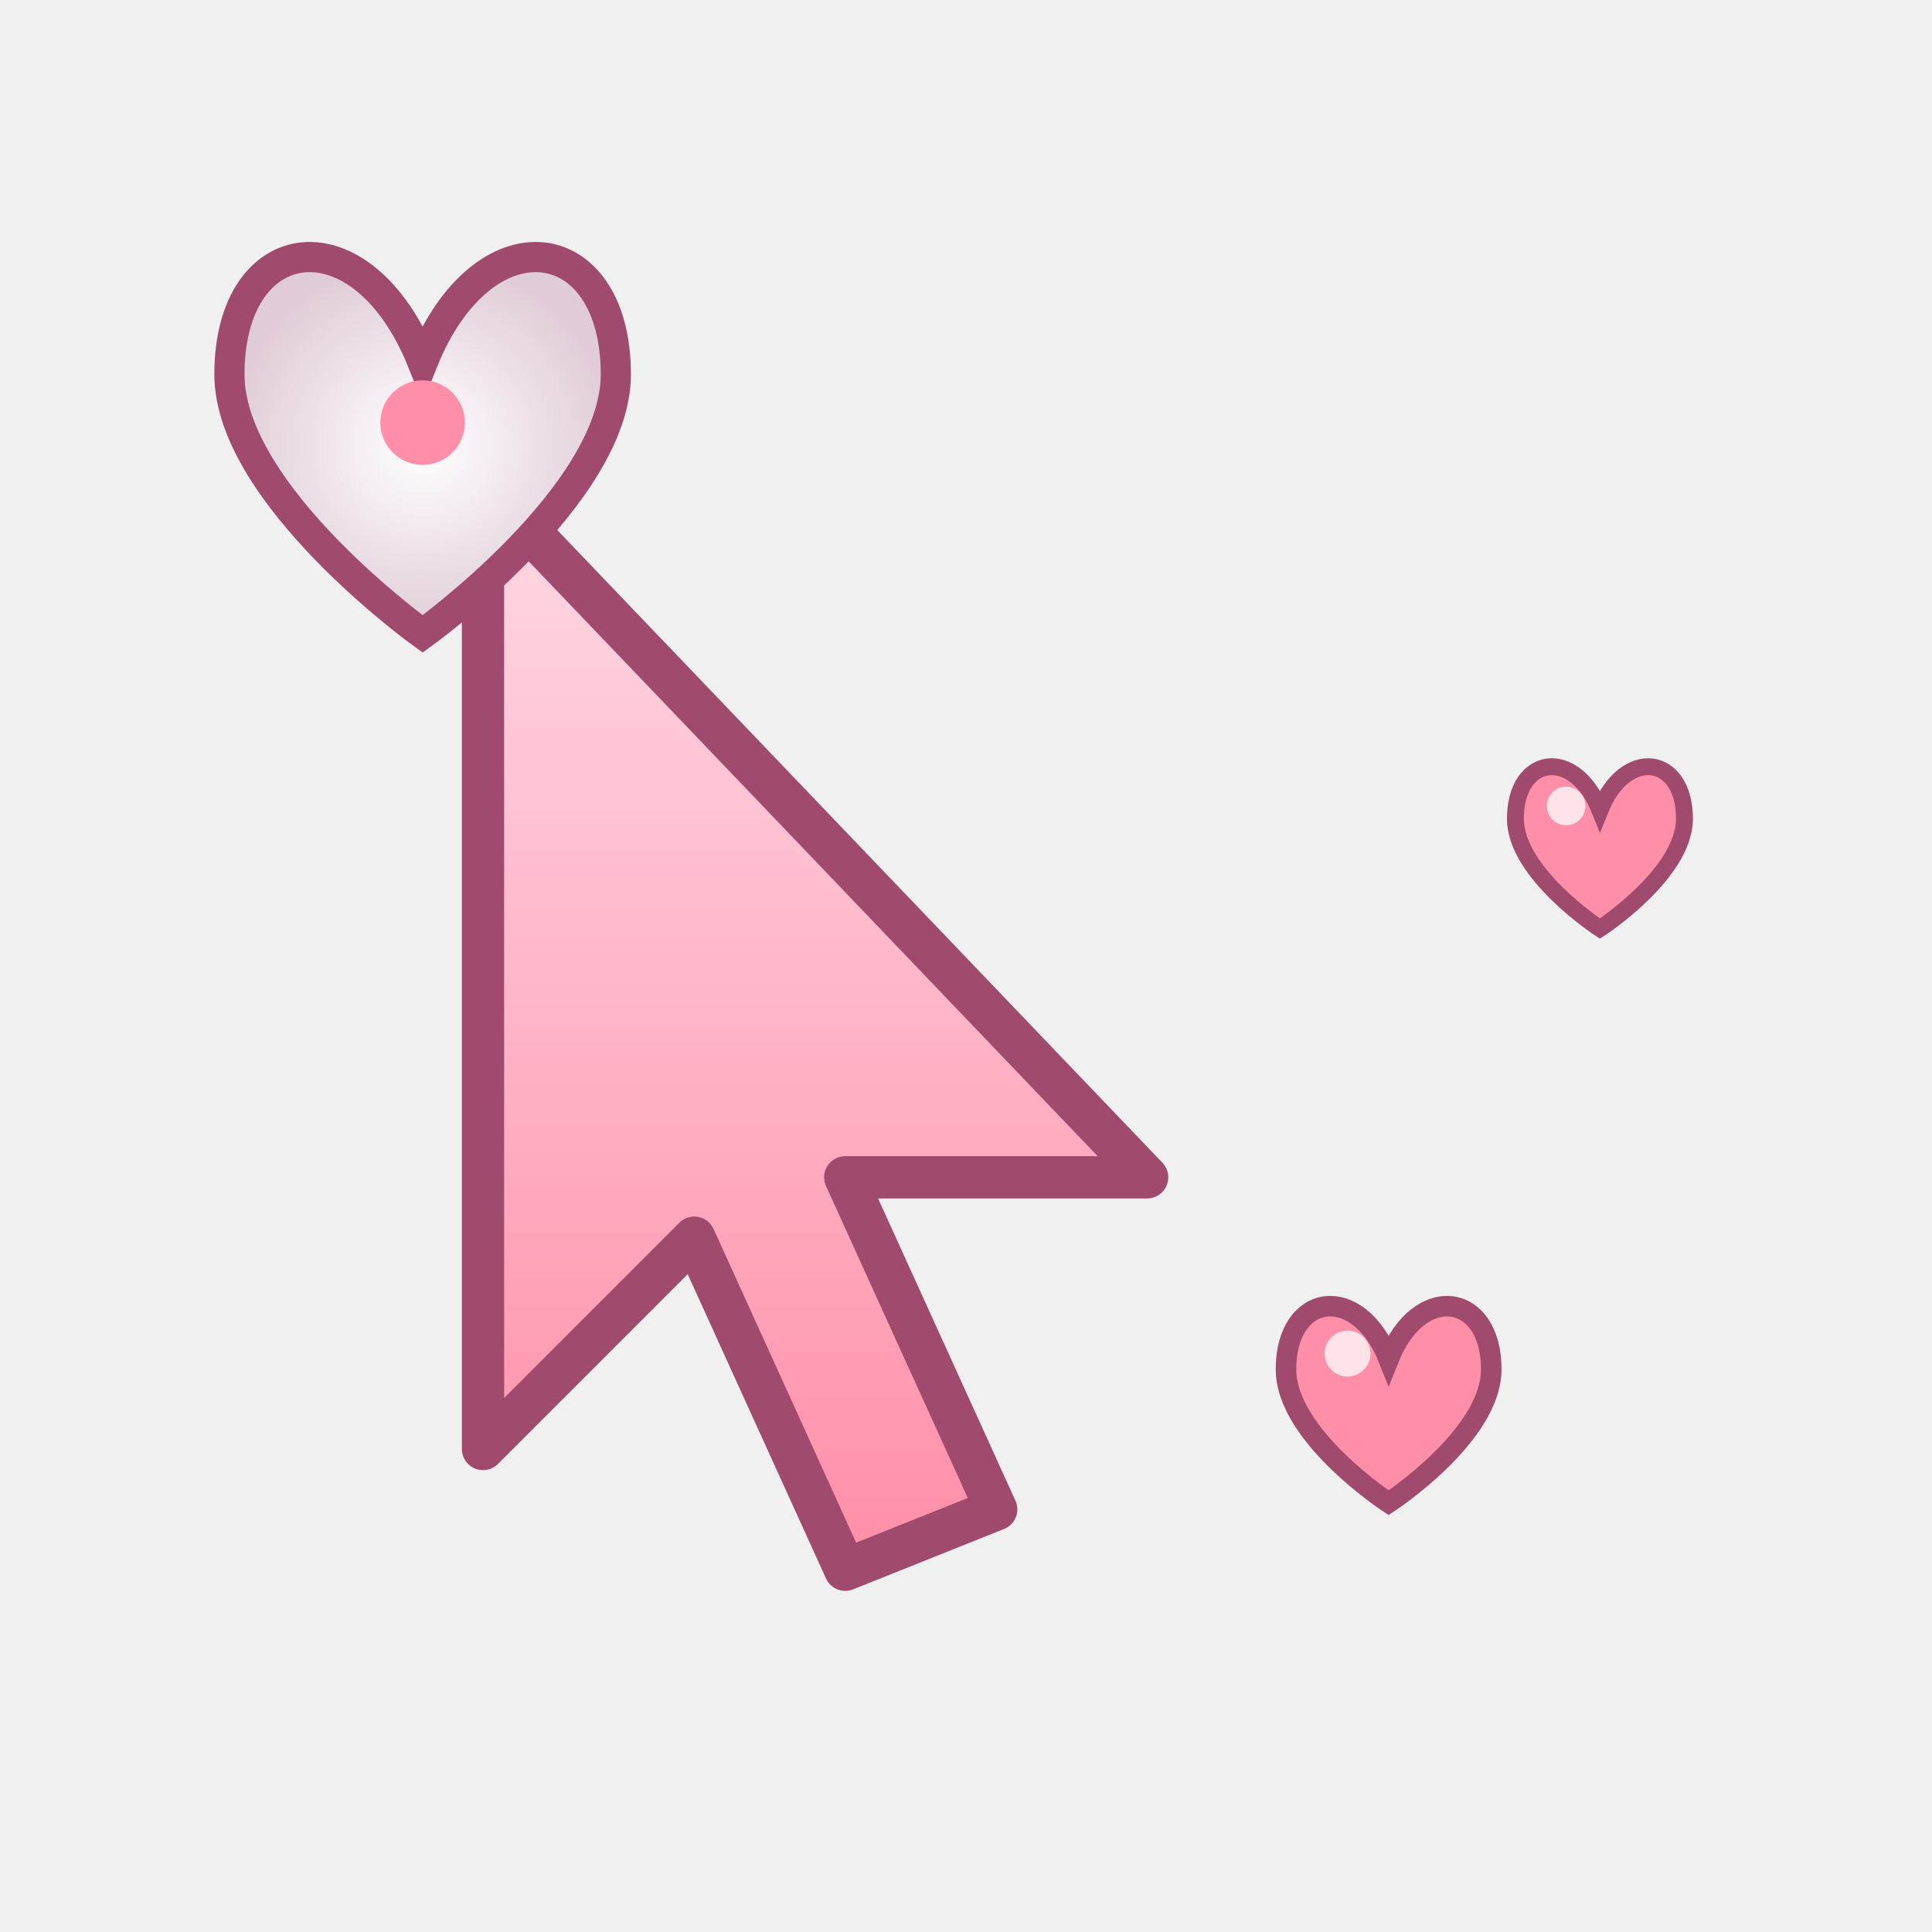
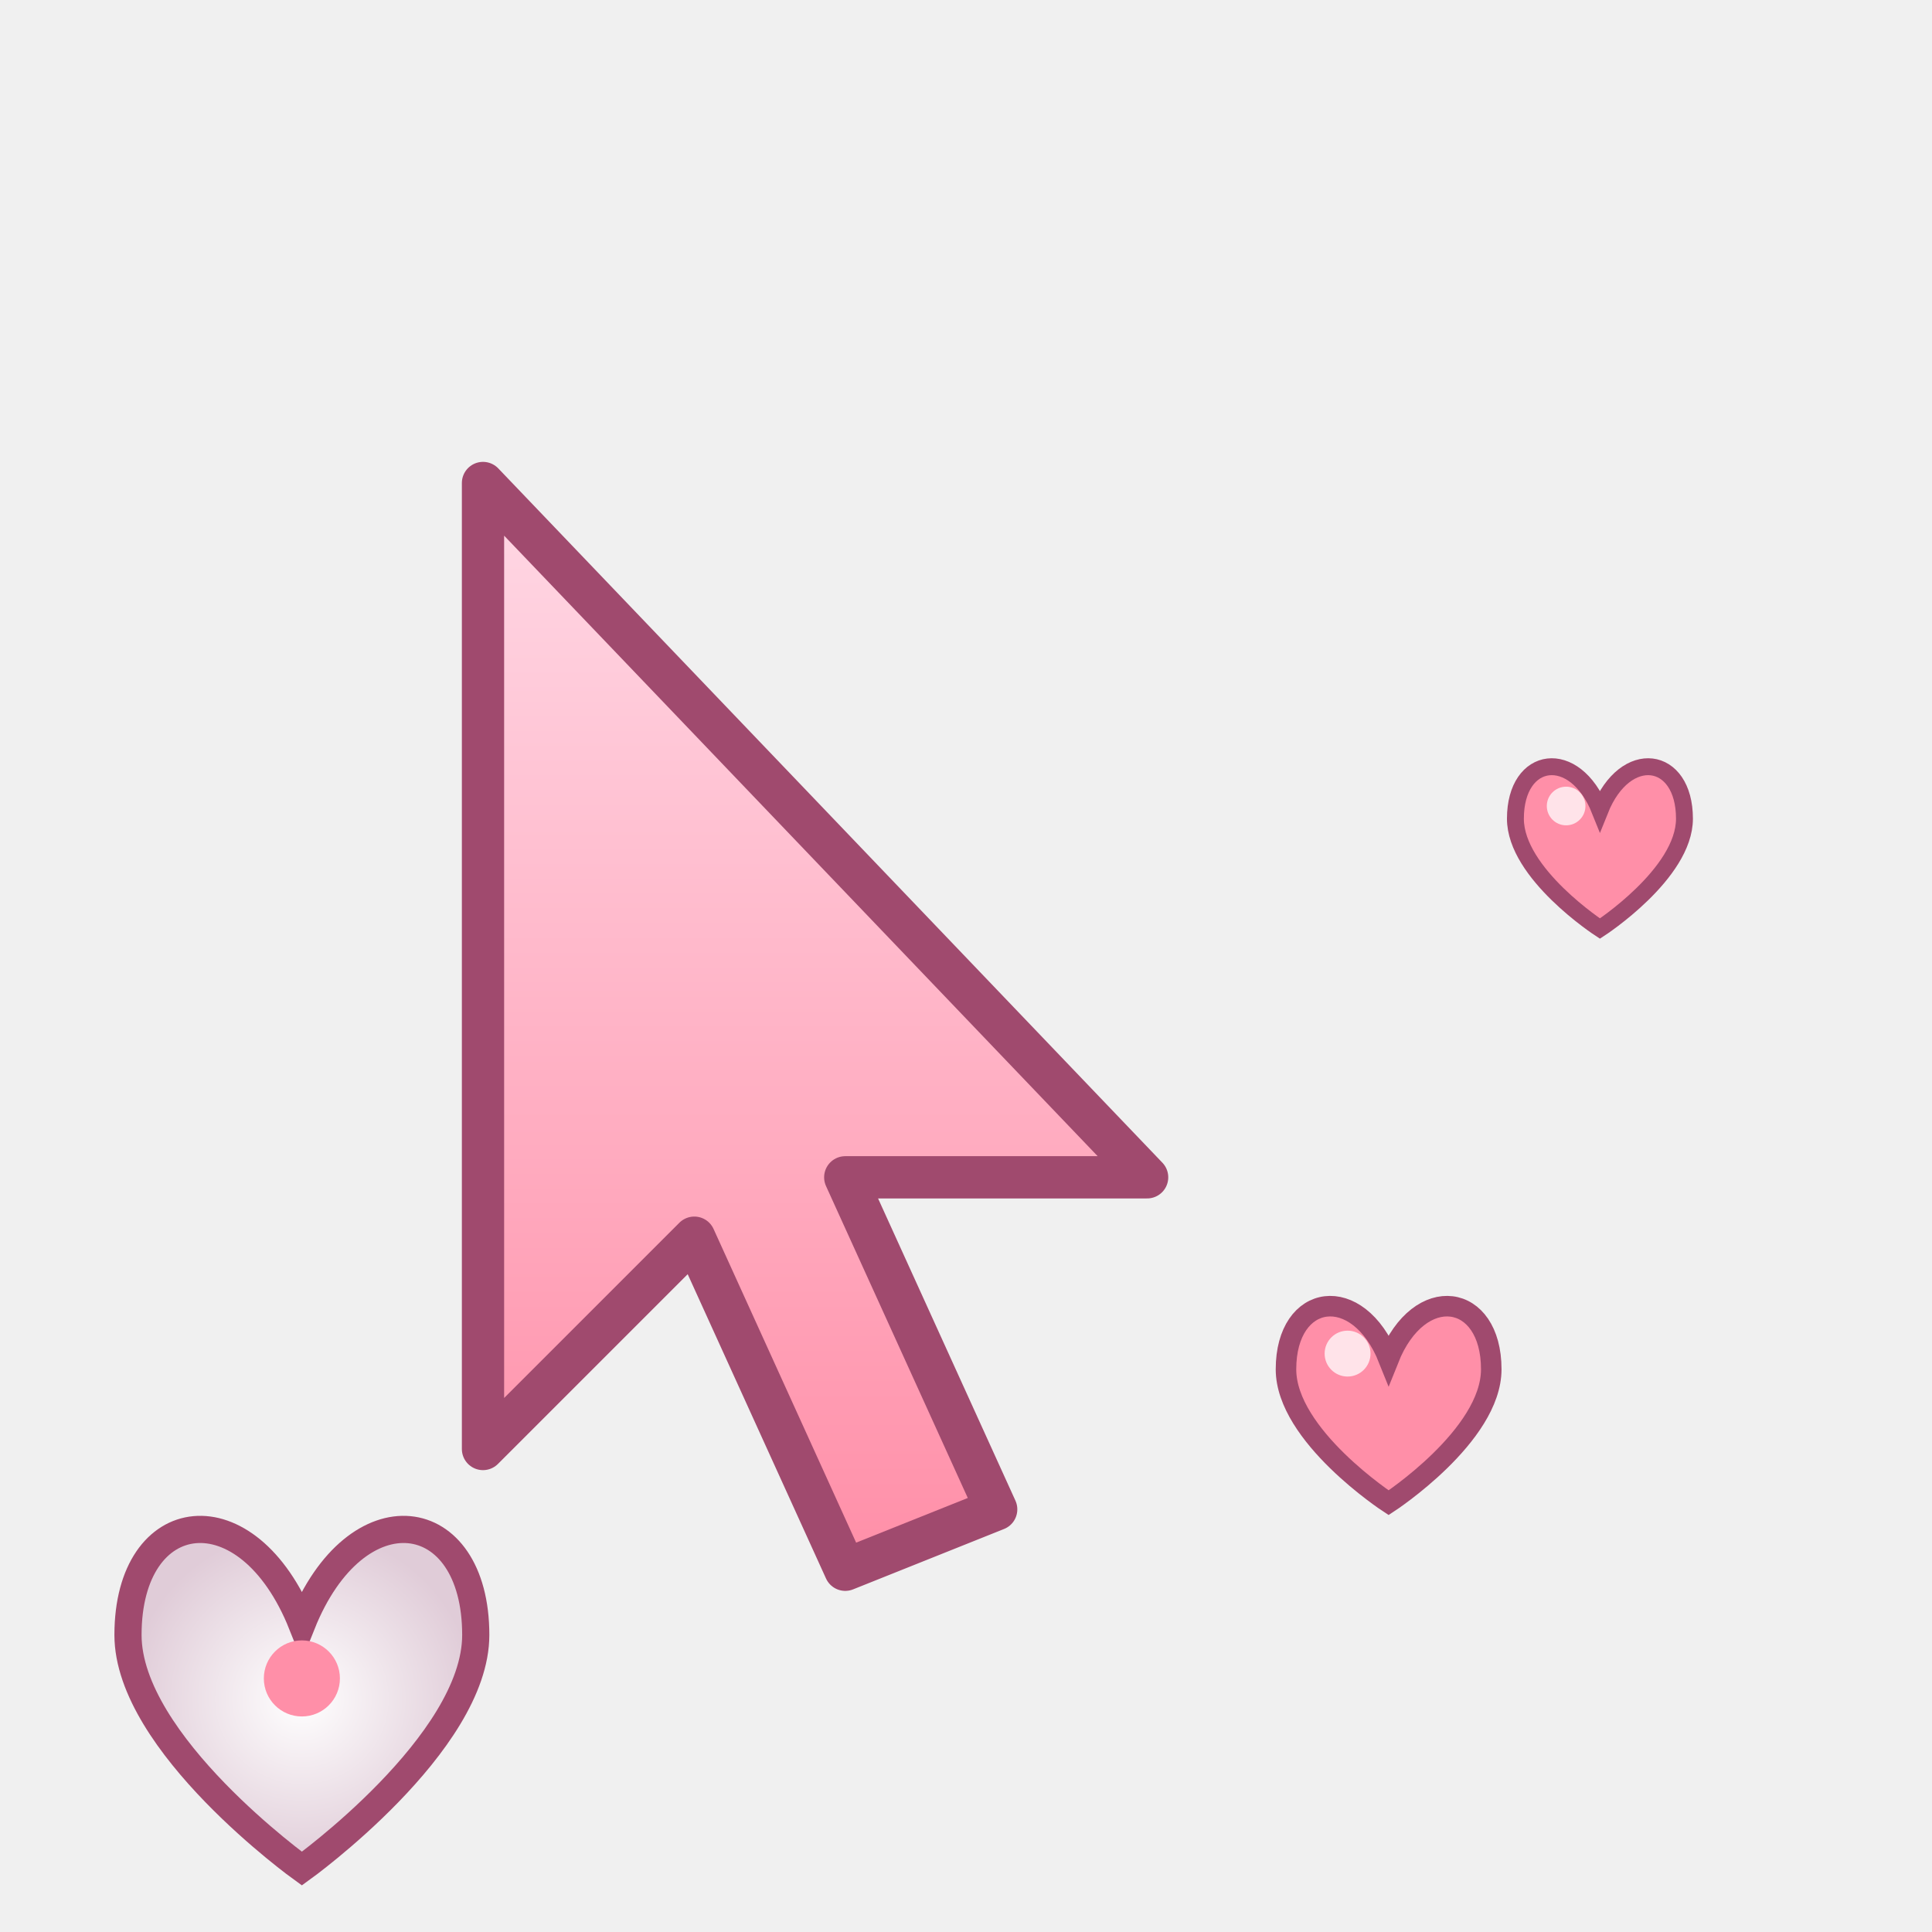
<svg xmlns="http://www.w3.org/2000/svg" viewBox="0 0 32 32" width="32" height="32">
  <defs>
    <linearGradient id="loc_pt" x1="0%" y1="0%" x2="0%" y2="100%">
      <stop offset="0%" stop-color="#FFD8E5" />
      <stop offset="100%" stop-color="#FF8FA8" />
    </linearGradient>
    <radialGradient id="loc_shine" cx="50%" cy="50%" r="50%">
      <stop offset="0%" stop-color="#FFFFFF" />
      <stop offset="100%" stop-color="#E0CCD8" />
    </radialGradient>
  </defs>
  <path d="M 8 8 L 8 24 L 11.5 20.5 L 14 26 L 16.5 25 L 14 19.5 L 19 19.5 Z" fill="url(#loc_pt)" stroke="#A04A6E" stroke-width="0.7" stroke-linejoin="round" />
-   <g transform="translate(7 5)">
+   <g transform="translate(5 26) scale(0.9)">
    <g>
      <animateTransform attributeName="transform" type="scale" values="1 1; 1.2 1.2; 1 1; 1.12 1.12; 1 1" dur="0.9s" begin="0s" repeatCount="indefinite" additive="sum" />
      <path d="M 0 1 C -1 -1.5, -3.2 -1.2, -3.2 1.2 C -3.2 3.2, 0 5.5, 0 5.5 C 0 5.5, 3.2 3.2, 3.2 1.2 C 3.2 -1.2, 1 -1.5, 0 1 Z" fill="url(#loc_shine)" stroke="#A04A6E" stroke-width="0.5" />
      <circle cx="0" cy="2" r="0.7" fill="#FF8FA8" />
    </g>
  </g>
  <g transform="translate(23 22)">
    <g>
      <animateTransform attributeName="transform" type="translate" values="0 0; 0 -1.4; 0 -2.8; 0 -4; 0 0" dur="1.1s" begin="0.15s" repeatCount="indefinite" additive="sum" />
      <animate attributeName="opacity" values="1; 0.85; 0.5; 0; 0" dur="1.1s" begin="0.15s" repeatCount="indefinite" />
      <path d="M 0 0.51 C -0.51 -0.77, -1.70 -0.59, -1.70 0.68 C -1.70 1.78, 0 2.89, 0 2.89 C 0 2.89, 1.70 1.78, 1.70 0.68 C 1.70 -0.59, 0.51 -0.77, 0 0.51 Z" fill="#FF8FA8" stroke="#A04A6E" stroke-width="0.34" />
      <circle cx="-0.68" cy="0.42" r="0.38" fill="#FFFFFF" opacity="0.75" />
    </g>
  </g>
  <g transform="translate(26.5 13)">
    <g>
      <animateTransform attributeName="transform" type="translate" values="0 0; 0 -1.4; 0 -2.8; 0 -4; 0 0" dur="1.1s" begin="0.35s" repeatCount="indefinite" additive="sum" />
      <animate attributeName="opacity" values="1; 0.85; 0.5; 0; 0" dur="1.1s" begin="0.35s" repeatCount="indefinite" />
      <path d="M 0 0.42 C -0.42 -0.63, -1.40 -0.49, -1.40 0.56 C -1.40 1.47, 0 2.38, 0 2.38 C 0 2.38, 1.40 1.47, 1.40 0.56 C 1.40 -0.49, 0.42 -0.63, 0 0.42 Z" fill="#FF8FA8" stroke="#A04A6E" stroke-width="0.28" />
      <circle cx="-0.56" cy="0.35" r="0.32" fill="#FFFFFF" opacity="0.75" />
    </g>
  </g>
</svg>
